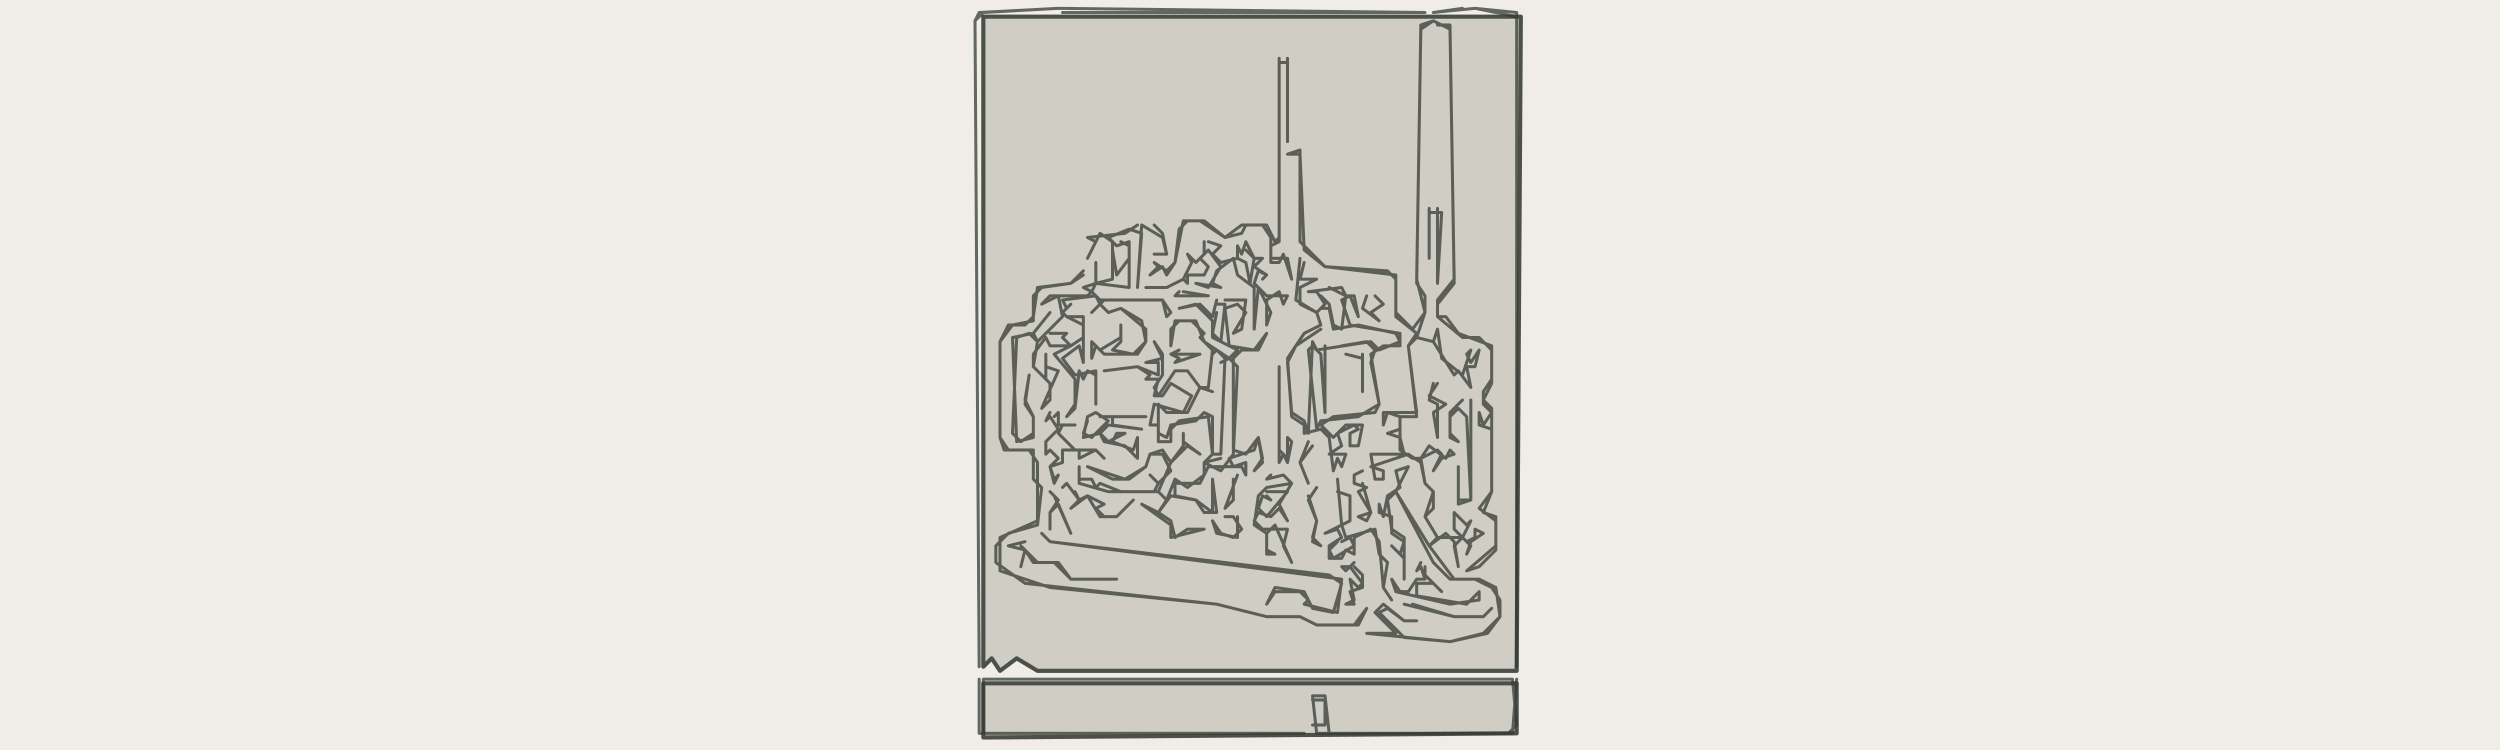
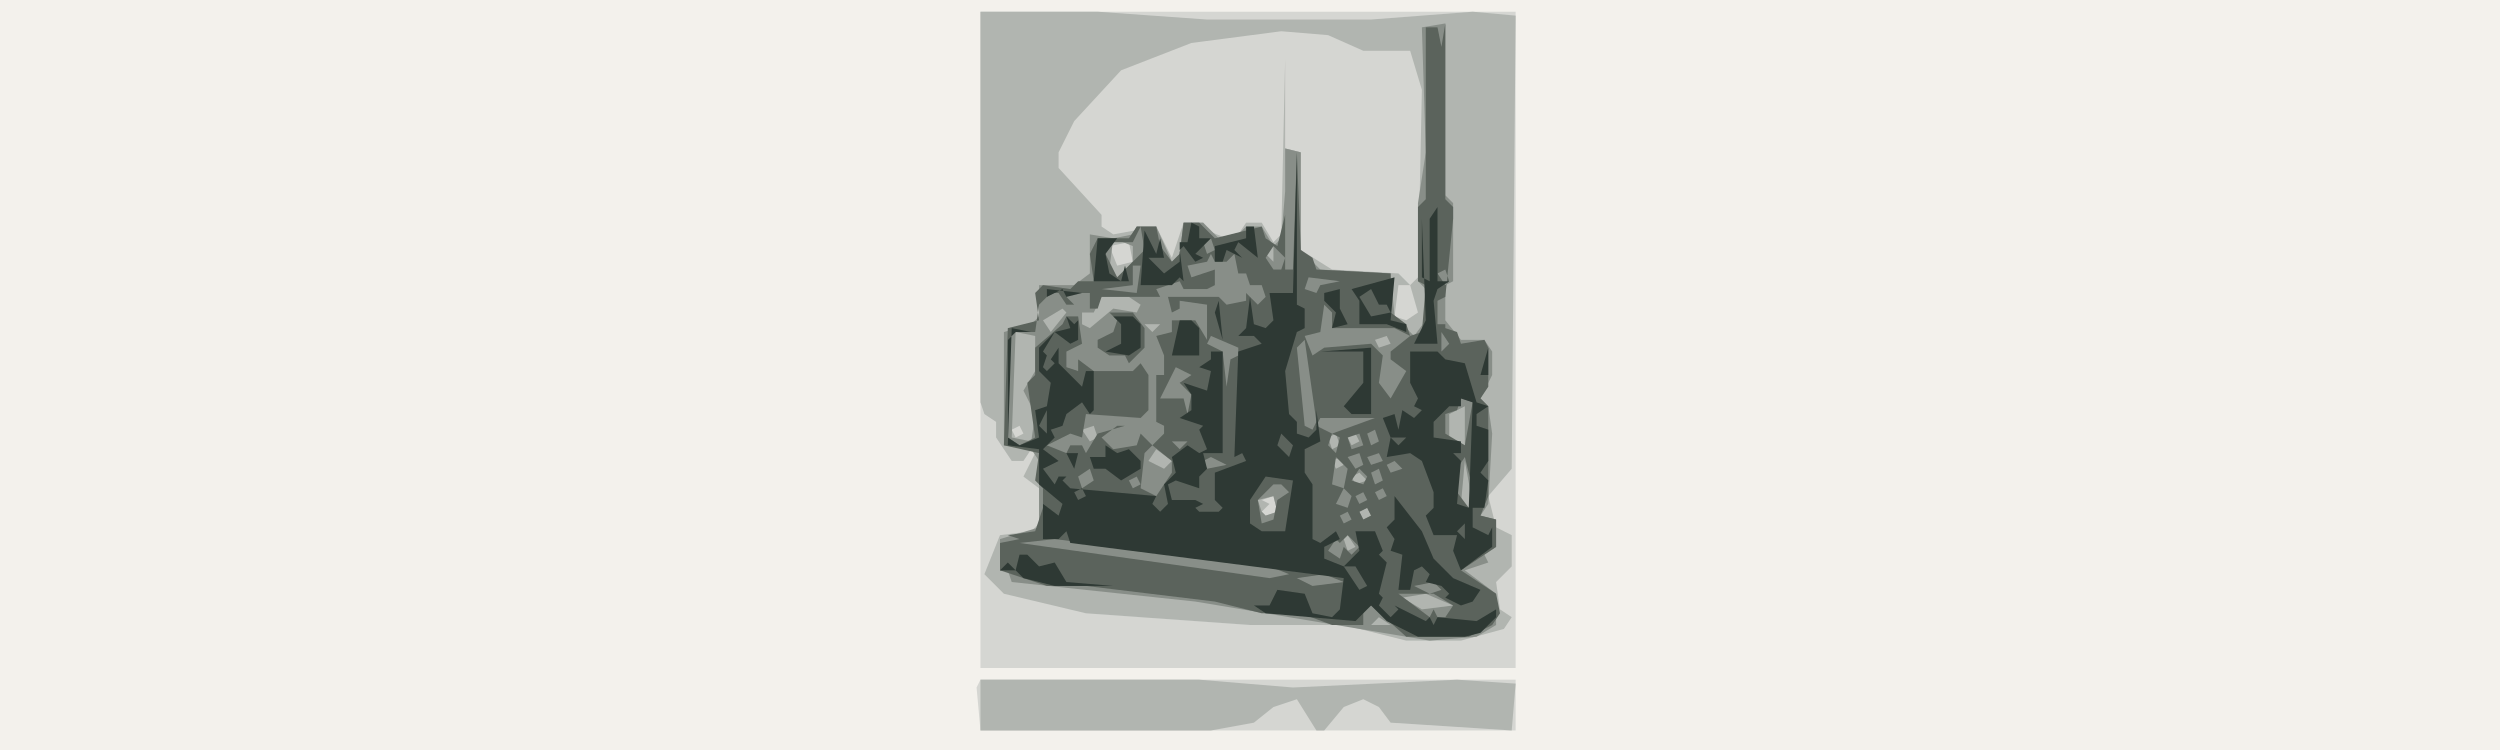
- <svg xmlns="http://www.w3.org/2000/svg" viewBox="0 0 1200 360" role="img" aria-label="SEA Game COM-A illustration">
-   <rect width="1200" height="360" fill="#f0ede6" />
-   <g>
-     <polygon points="472,8 472,320 476,316 480,322 488,316 498,322 728,322 730,8" fill="#777869" fill-opacity=".27" stroke="#4b5149" stroke-width="2" stroke-linejoin="round" />
-     <polygon points="472,328 472,354 728,352 728,328" fill="#777869" fill-opacity=".27" stroke="#4b5149" stroke-width="2" stroke-linejoin="round" />
-   </g>
-   <path d="M688,10 L682,12 L680,136 L684,142 L684,150 L678,158 L670,150 L670,132 L636,128 L624,116 L624,72 L618,74 L624,74 L626,120 L636,128 L666,130 L670,134 L670,152 L680,160 L676,166 L680,198 L664,198 L664,204 L666,198 L672,200 L672,206 L666,208 L672,210 L674,218 L658,218 L660,230 L664,230 L664,226 L658,224 L676,218 L682,222 L684,232 L688,236 L684,248 L690,258 L686,262 L670,236 L676,224 L670,226 L672,234 L666,238 L664,248 L662,242 L662,246 L668,248 L668,256 L674,260 L672,266 L668,262 L674,268 L674,278 L674,258 L668,254 L666,240 L670,236 L688,270 L696,278 L708,278 L716,282 L720,288 L720,296 L712,304 L696,308 L674,306 L662,294 L666,292 L674,298 L680,298 L674,298 L664,290 L660,294 L670,304 L656,304 L696,308 L714,304 L720,296 L718,282 L710,278 L698,278 L686,262 L694,256 L698,260 L700,272 L698,262 L702,258 L706,262 L704,266 L706,260 L712,256 L708,254 L708,258 L704,260 L702,258 L706,250 L704,252 L698,246 L698,254 L702,258 L690,258 L684,248 L688,244 L688,236 L684,232 L682,220 L690,216 L692,218 L688,226 L692,220 L698,218 L696,216 L694,220 L686,214 L682,220 L678,220 L672,216 L672,200 L680,200 L676,166 L680,162 L688,164 L698,180 L700,178 L706,186 L704,176 L708,176 L710,168 L706,174 L704,170 L706,168 L702,180 L692,172 L690,158 L688,164 L680,162 L684,150 L680,134 L682,14 L688,10 L696,14 L698,134 L690,144 L690,152 L702,162 L710,162 L716,168 L716,182 L712,188 L712,194 L716,198 L712,204 L710,198 L710,204 L716,206 L716,236 L710,244 L718,250 L718,262 L704,274 L710,272 L718,264 L718,248 L712,246 L716,236 L716,196 L712,192 L716,184 L716,166 L700,160 L694,152 L690,152 L690,146 L698,136 L696,12 L690,12 M584,144 L582,152 L576,146 L566,148 L574,146 L582,154 L582,162 L594,168 L590,172 L578,164 L574,154 L564,154 L562,166 L562,158 L566,154 L572,154 L578,160 L576,162 L582,168 L580,186 L576,186 L570,178 L564,178 L556,190 L554,186 L558,180 L558,170 L554,164 L558,172 L550,174 L556,174 L556,180 L546,176 L530,178 L546,176 L552,180 L550,182 L556,182 L554,190 L558,190 L562,184 L572,190 L568,198 L554,194 L552,204 L556,204 L556,212 L562,212 L562,206 L566,202 L580,200 L582,218 L578,222 L578,228 L570,234 L564,230 L560,240 L556,236 L562,222 L570,214 L576,218 L568,212 L568,208 L568,214 L562,222 L558,216 L552,218 L550,224 L540,230 L522,224 L534,230 L542,230 L550,224 L552,218 L558,218 L562,226 L556,232 L552,228 L556,232 L554,236 L538,236 L528,232 L526,234 L524,230 L518,230 L518,224 L518,232 L532,236 L556,236 L560,240 L556,246 L548,242 L562,252 L562,258 L578,254 L570,254 L564,258 L562,250 L556,246 L562,238 L574,240 L578,246 L584,246 L582,230 L582,246 L574,240 L564,238 L564,232 L576,232 L580,224 L596,224 L598,228 L598,222 L592,224 L590,220 L602,216 L604,210 L606,220 L602,226 L606,222 L604,210 L598,218 L592,216 L592,172 L596,168 L604,168 L608,160 L602,168 L590,166 L588,148 L594,146 L598,150 L592,160 L596,158 L598,144 L588,144 M546,108 L540,112 L522,114 L526,116 L522,124 L528,112 L534,116 L534,134 L526,136 L526,126 L526,136 L520,138 L524,140 L522,142 L504,142 L500,146 L508,142 L510,152 L498,164 L496,160 L504,150 L496,160 L486,162 L488,212 L496,210 L496,200 L492,192 L494,180 L492,194 L496,200 L496,208 L490,212 L486,208 L488,162 L494,160 L498,164 L496,176 L504,184 L504,192 L500,196 L508,178 L502,176 L502,170 L502,182 L496,176 L496,170 L502,162 L504,166 L514,166 L506,170 L516,182 L516,194 L512,200 L516,196 L518,178 L520,182 L522,178 L526,180 L526,194 L526,178 L516,180 L510,172 L518,166 L520,174 L520,152 L512,152 L510,150 L514,146 L512,148 L510,144 L526,142 L528,146 L524,150 L528,146 L532,150 L538,148 L550,158 L550,164 L544,170 L534,168 L538,164 L538,156 L538,162 L528,168 L524,164 L524,172 L526,166 L530,170 L546,170 L550,164 L548,154 L538,148 L532,150 L528,146 L530,144 L558,144 L560,152 L562,150 L558,144 L528,144 L524,140 L526,136 L542,138 L542,116 L536,118 L532,114 L542,110 L548,112 L546,138 L548,108 L558,114 L560,122 L554,122 L560,122 L558,112 L554,108 M508,4 L470,6 L468,10 L470,320 L468,10 L472,6 L508,4 L684,6 L510,6 M470,326 L470,352 L626,352 L472,352 L472,326 L726,326 L728,348 L724,352 L638,352 L636,334 L630,334 L632,352 L726,352 L728,326 M520,130 L514,136 L498,138 L496,152 L492,156 L484,156 L480,164 L480,210 L482,216 L494,216 L498,222 L498,250 L480,258 L480,274 L504,282 L584,290 L608,296 L624,296 L632,300 L652,300 L656,292 L650,300 L632,300 L624,296 L608,296 L584,290 L492,280 L478,270 L478,262 L484,256 L498,252 L500,234 L496,230 L496,216 L484,216 L480,210 L480,164 L486,156 L496,154 L496,142 L500,138 L514,136 L520,132 M702,4 L688,6 L708,4 L728,8 L728,320 L728,6 L708,4 M614,28 L614,114 L612,116 L608,108 L596,108 L588,114 L578,106 L568,106 L564,126 L560,130 L554,126 L556,128 L552,132 L558,128 L560,132 L564,126 L566,110 L570,106 L576,106 L588,114 L596,112 L598,108 L606,108 L610,114 L610,126 L614,126 L616,122 L620,134 L618,124 L610,124 L610,118 L614,116 L614,30 L618,30 L618,68 L618,28 M624,124 L622,144 L632,150 L634,156 L626,160 L618,172 L620,200 L626,204 L626,208 L634,206 L638,210 L640,226 L642,220 L644,224 L646,218 L638,218 L644,214 L642,208 L650,204 L652,206 L648,208 L648,214 L652,214 L654,204 L646,204 L640,210 L634,204 L640,200 L660,198 L662,194 L658,170 L664,166 L672,166 L672,160 L648,156 L644,144 L648,142 L652,152 L650,142 L646,142 L644,138 L628,140 L632,140 L636,146 L632,150 L624,146 L624,138 L632,134 L624,134 L626,126 M500,256 L504,260 L638,276 L644,280 L640,294 L630,292 L626,284 L612,282 L608,290 L612,284 L624,284 L628,288 L626,290 L642,294 L644,278 L504,260 M578,116 L578,122 L574,126 L570,122 L572,126 L568,134 L560,138 L550,138 L560,138 L568,134 L570,136 L570,132 L578,132 L580,128 L576,124 L580,120 L586,128 L580,138 L574,136 L586,138 L582,136 L584,130 L592,124 L594,132 L602,138 L602,158 L604,138 L610,150 L608,156 L608,144 L614,140 L616,146 L618,142 L608,142 L602,136 L604,130 L608,132 L606,134 L608,132 L602,128 L606,124 L602,124 L598,116 L596,122 L594,118 L594,124 L586,126 L582,122 L586,118 L580,116 M642,230 L644,252 L636,256 L642,254 L644,258 L638,262 L638,268 L644,268 L646,264 L650,266 L650,258 L658,254 L662,260 L664,282 L668,288 L664,282 L666,270 L662,266 L660,254 L646,258 L644,252 L648,250 L648,238 L642,236 M634,148 L638,148 L640,158 L652,156 L670,160 L672,164 L662,168 L658,164 L632,168 L630,164 L628,208 L626,202 L620,198 L618,174 L622,166 L634,158 M610,228 L608,230 L616,228 L620,232 L608,234 L604,238 L602,252 L608,256 L608,266 L612,266 L608,264 L608,256 L612,252 L620,270 L616,262 L618,254 L606,254 L602,250 L604,246 L610,248 L614,244 L618,250 L614,242 L620,232 L616,228 M644,166 L656,164 L660,168 L658,174 L662,194 L652,200 L634,202 L632,206 L628,168 L630,166 L634,170 L636,198 L636,166 M702,192 L696,198 L696,210 L700,212 L696,208 L696,200 L700,196 L704,200 L706,240 L700,240 L700,224 L700,242 L706,240 L706,192 M526,198 L522,200 L520,210 L528,208 L530,212 L540,214 L546,220 L546,210 L544,216 L534,212 L536,208 L540,208 L532,212 L528,208 L532,204 L548,206 L534,204 L534,200 L550,200 L528,200 M504,198 L502,202 L504,200 L508,206 L502,212 L502,218 L504,216 L508,220 L504,224 L506,232 L508,228 L506,230 L504,224 L510,222 L510,216 L518,216 L518,220 L526,216 L530,220 L526,216 L516,216 L508,208 L510,204 L516,204 L508,204 L508,198 L506,200 M682,270 L680,274 L682,272 L684,278 L680,278 L676,284 L672,284 L668,278 L670,284 L696,290 L710,288 L710,284 L704,290 L680,286 L680,280 L688,280 L692,284 L684,276 L684,272 M582,170 L584,168 L588,172 L586,218 L582,218 L582,200 L578,198 L574,202 L562,204 L560,210 L556,208 L556,194 L560,198 L570,198 L576,186 L582,188 M492,260 L484,262 L492,264 L490,272 L492,264 L496,270 L506,270 L514,278 L536,278 L514,278 L508,270 L498,270 L490,262 M686,100 L686,124 L686,102 L692,102 L690,136 L690,100 M614,176 L614,222 L616,218 L618,222 L620,212 L618,210 L618,220 L614,216 L614,178 M512,232 L510,234 L512,232 L518,240 L514,244 L522,238 L528,248 L536,248 L544,240 L536,248 L530,248 L526,244 L530,242 L522,238 L518,240 L516,236 M674,290 L698,296 L712,296 L716,292 L712,296 L698,296 L678,290 M586,174 L590,172 L594,176 L592,218 L586,226 L578,222 L586,220 M650,270 L646,274 L644,272 L648,272 L654,280 L652,282 L648,278 L650,288 L646,290 L650,290 L648,284 L654,282 L654,276 L650,272 M504,236 L508,240 L504,246 L504,254 L504,246 L508,242 L514,256 L506,238 M688,184 L686,192 L690,194 L690,210 L688,198 L694,194 L686,190 L690,184 M654,226 L650,228 L650,232 L656,234 L652,236 L658,246 L652,248 L656,250 L658,246 L654,232 M632,234 L628,240 L632,250 L630,260 L634,262 L630,258 L632,250 L628,238 M588,248 L592,248 L596,254 L592,258 L586,256 L582,250 L584,256 L594,258 L594,248 M628,212 L624,222 L628,232 L624,222 L630,214 M638,138 L646,142 L644,158 L640,156 L638,146 L634,142 M608,236 L618,236 L608,248 L604,244 L606,238 L610,240 L608,238 M566,168 L562,170 L566,172 L564,174 L576,170 L564,170 M646,170 L654,172 L654,188 L654,170 M512,152 L520,156 L520,162 L514,166 L510,162 L512,160 L504,160 M584,146 L588,146 L586,164 L582,160 L584,150 M656,142 L654,148 L662,154 L658,150 L664,146 L660,142 M594,228 L588,244 L592,240 L592,230 M598,120 L602,124 L600,136 L598,126 L594,124 M538,116 L542,118 L542,124 L536,132 L534,120 M644,260 L648,258 L650,262 L640,268 L638,264 L642,260 M566,140 L564,142 L580,142 L568,140 M526,198 L532,202 L524,210 L520,208 L522,202 M630,336 L636,336 L636,348 L630,348" fill="none" stroke="#343b35" stroke-opacity=".75" stroke-width="1.45" stroke-linecap="round" stroke-linejoin="round" />
+ <svg xmlns="http://www.w3.org/2000/svg" viewBox="0 0 640 192" role="img" aria-label="COM-A detailed vector artwork">
+   <rect width="640" height="192" fill="#f3f1ec" />
+   <path fill="#d5d6d2" fill-rule="evenodd" d="M250,176 251,187 388,187 388,174 251,174ZM251,3 251,171 388,171 388,3Z" />
+   <path fill="#b1b5b0" fill-rule="evenodd" d="M251,187 310,187 321,185 326,181 332,179 337,187 339,187 344,181 349,179 353,181 356,185 387,187 388,175 373,174 331,176 307,174 251,174ZM251,3 251,103 252,106 255,108 255,112 259,118 262,118 264,115 265,116 262,122 266,125 266,134 264,136 256,137 252,147 257,152 278,157 320,160 344,160 360,164 374,164 385,161 387,158 384,156 383,149 387,145 387,137 383,135 381,127 387,120 388,4 377,3 351,5 309,5 281,3ZM323,128 326,127 327,131 324,132 323,131 325,129ZM259,110 261,109 262,111 260,112ZM358,73 361,73 363,80 360,82 357,81ZM284,63 289,62 290,67 286,68ZM271,39 275,31 287,18 305,11 328,8 340,9 349,13 361,13 364,23 363,71 361,73 358,70 341,69 333,64 333,39 329,38 329,15 328,60 326,62 323,57 319,57 317,60 314,61 309,59 308,57 303,57 300,66 296,58 285,60 282,58 282,55 271,43Z" />
+   <path fill="#888e88" fill-rule="evenodd" d="M370,6 364,7 365,39 363,52 363,72 365,74 365,82 362,86 357,81 356,70 338,69 333,64 333,39 329,38 329,16 329,49 328,61 326,63 323,58 319,58 317,60 312,61 308,57 303,57 302,65 300,67 296,58 291,58 290,60 285,61 279,60 279,70 275,73 266,73 266,81 264,83 257,85 257,114 264,115 266,118 266,135 256,138 256,146 258,146 259,149 306,154 366,164 378,163 383,160 383,152 375,146 381,144 380,142 383,140 383,133 379,132 381,129 382,111 381,104 379,102 382,96 382,90 380,87 374,87 370,82 370,73 372,72 372,52 370,50ZM351,160 353,158 356,160ZM359,153 365,152 372,155 364,156ZM344,138 345,137 347,140 345,141ZM348,131 350,130 351,132 349,133ZM322,128 326,127 327,131 324,132 323,131 325,129 323,131ZM346,122 348,121 350,123 347,124ZM375,118 377,129 376,130 374,129ZM341,118 343,117 344,119 342,120ZM296,115 300,118 298,120 294,118ZM345,112 347,111 348,113 346,114ZM340,112 342,111 343,114 341,115ZM277,110 280,109 281,112 279,113ZM375,104 375,114 371,112 371,106ZM352,87 355,86 356,88 353,89ZM260,85 265,86 265,95 262,100 265,106 264,113 259,112ZM293,83 297,83 295,85ZM272,79 273,80 269,85 267,82ZM277,83 277,80 280,80 282,76 289,76 292,78 291,80 285,79 279,84ZM326,63 326,67 324,65ZM285,61 290,63 290,67 286,71 284,69Z" />
+   <path fill="#5b635c" fill-rule="evenodd" d="M284,80 286,82 285,85 281,87 281,89 284,91 288,91 289,93 293,89 293,84 290,80ZM370,6 369,12 368,7 365,7 365,51 363,53 363,72 365,73 364,85 361,86 360,83 356,80 356,70 337,69 336,66 333,64 332,39 331,69 329,69 329,16 329,55 327,63 324,61 323,58 311,61 307,57 303,57 302,65 300,67 297,63 296,58 291,58 289,61 281,61 279,65 280,72 276,72 274,74 267,73 265,75 266,82 258,84 257,114 266,116 265,123 267,125 267,130 265,136 258,137 261,138 256,139 256,146 268,150 278,150 311,154 323,157 333,157 341,160 349,160 349,156 351,155 360,163 376,163 382,160 384,157 383,152 374,146 383,140 383,133 379,132 381,127 381,104 379,102 381,99 381,89 380,87 374,88 373,85 370,84 370,78 370,83 368,83 368,77 370,76 372,56 372,53 370,51ZM358,152 367,152 372,155 370,158 368,158 367,156 366,158ZM362,150 367,149 369,151 366,152ZM332,148 339,147 344,149 336,150ZM342,138 344,140 343,143 340,141ZM261,139 270,138 325,145 330,147 325,148ZM345,137 348,140 346,142 343,139ZM343,132 345,131 346,133 344,134ZM348,131 350,130 351,132 349,133ZM347,127 349,126 350,128 348,129ZM352,126 354,125 355,127 353,128ZM344,125 346,127 345,130 342,129ZM328,124 330,126 327,128 326,133 323,134 322,128 326,124ZM289,123 291,122 292,124 290,125ZM351,121 353,120 354,123 352,124ZM348,120 350,122 349,124 346,123ZM279,120 280,123 277,125 276,122ZM355,119 357,118 359,120 356,121ZM375,117 377,125 376,130 373,126 373,120ZM342,117 345,120 344,125 341,124ZM308,118 310,117 314,119 309,120ZM350,117 353,116 354,118 351,119ZM345,117 348,116 349,119 347,120ZM295,114 300,118 300,121 296,127 292,125 293,116ZM300,113 304,113 302,115ZM345,112 348,111 349,114 346,115ZM341,111 343,112 342,116 340,114ZM350,111 352,110 353,113 351,114ZM352,107 341,111 337,109 338,107ZM374,102 377,103 375,114 370,111 370,106 373,105ZM301,94 305,96 302,98 305,101 304,106 303,102 297,102ZM334,87 337,108 336,110 334,109 332,89ZM310,86 317,89 317,91 315,92 314,99 313,90 309,88ZM369,85 371,88 369,90ZM339,78 341,80 341,84 357,84 361,86 356,90 356,92 360,95 356,102 353,98 354,91 351,88 339,89 336,91 334,86 338,85ZM269,75 271,75 273,78 275,78 273,76 274,75 279,75 279,79 281,79 282,76 299,76 300,80 302,79 302,77 309,78 309,87 306,82 300,82 300,85 296,86 298,91 298,96 296,96 296,108 298,109 298,111 295,114 292,111 291,114 285,115 282,112 286,109 288,109 281,111 278,116 277,114 274,114 273,116 268,114 274,111 277,112 278,106 292,107 294,105 294,96 292,93 290,95 280,95 276,92 276,95 273,94 273,90 277,88 276,81 273,81 272,83 271,82 272,83 265,89 265,96 263,98 265,112 261,114 258,112 258,87 260,85 265,85 266,78ZM334,74 335,71 343,72 338,73 337,75ZM368,70 370,69 371,72 370,73ZM292,68 291,75 282,74 290,73 290,68ZM296,74 302,72 303,74 309,74 311,73 311,69 305,71 304,68 309,67 310,65 311,67 314,67 316,65 317,70 319,70 320,73 323,73 324,76 322,78 319,75 319,77 314,78 312,76 297,76ZM326,63 329,66 328,69 326,69 324,66ZM308,62 310,61 311,64 309,65ZM292,58 293,64 286,71 283,65 284,62 290,62Z" />
+   <path fill="#2e3934" fill-rule="evenodd" d="M256,146 260,146 262,148 270,150 285,150 273,149 270,144 266,145 263,142 261,142 260,146 258,144 259,143ZM357,127 357,133 355,135 357,138 356,141 359,142 358,151 361,151 362,146 364,145 366,147 365,149 369,150 371,152 370,153 374,155 377,154 379,151 372,148 367,143 364,136ZM273,116 275,120 276,116ZM279,117 280,120 283,120 287,123 292,120 292,118 289,115 286,116 283,114 283,117ZM361,90 361,98 363,102 362,104 364,105 362,107 359,105 358,110 357,106 354,107 356,112 355,117 361,116 364,118 367,126 367,130 365,132 367,137 373,137 372,141 374,146 382,140 382,135 381,137 377,135 377,130 380,130 381,123 379,121 381,118 381,110 378,109 378,106 381,104 378,103 375,93 370,92 368,90ZM375,134 375,138 373,136ZM356,112 360,112 358,114ZM374,102 377,103 376,130 373,129 374,118 372,116 374,116 374,113 367,112 367,108 371,104 374,104ZM381,89 379,96 381,96ZM338,90 349,90 349,98 344,104 346,106 351,106 351,89ZM302,82 300,91 307,91 307,84 305,82ZM285,81 287,83 287,88 283,90 289,91 292,89 292,83 290,81ZM312,77 311,80 313,87ZM343,74 339,75 339,77 342,80 341,84 345,83 343,79ZM268,74 268,76 272,74 274,78 273,76 277,75ZM346,74 348,77 348,83 355,83 360,85 360,83 356,82 357,71ZM348,76 351,74 353,78 355,78 356,80 351,81ZM281,61 280,72 289,72 288,68 287,72 284,70 283,65 286,61ZM321,58 319,58 319,61 311,63 311,67 313,67 314,64 318,66 316,64 317,62 322,66ZM310,61 307,61 307,58 305,57 304,62 302,62 302,67 298,70 294,66 298,66 297,61 296,65 293,59 292,73 300,73 302,71 303,72 302,64 303,63 306,67 308,66 306,65ZM368,53 366,56 366,72 364,71 364,56 365,82 362,88 368,88 367,77 368,74 371,72 371,58 371,72 368,72ZM259,84 258,114 266,115 266,124 272,129 271,132 267,129 267,138 271,138 273,136 274,139 344,148 343,156 341,158 336,157 334,152 327,151 325,155 321,155 324,157 347,159 351,155 355,159 363,163 375,163 379,162 383,158 383,156 378,159 368,158 367,160 366,158 365,159 357,155 358,156 356,158 353,155 354,153 355,154 353,152 355,144 353,142 354,141 352,136 347,136 348,141 344,145 339,143 339,140 343,138 342,136 338,139 336,138 336,124 334,121 334,115 338,113 337,105 337,110 335,112 332,111 332,108 330,106 329,95 332,85 334,84 334,79 332,78 332,39 331,75 325,75 326,82 324,84 321,83 320,76 319,84 317,86 321,86 323,88 317,90 316,117 318,116 319,118 311,121 311,128 313,130 312,131 307,131 306,130 308,129 306,128 300,128 299,124 301,123 307,125 307,122 309,120 308,116 313,116 313,90 310,90 310,92 307,94 310,95 309,100 303,98 305,101 305,105 302,107 308,109 307,110 309,115 307,116 304,114 300,117 301,121 298,124 299,129 297,131 295,129 296,127 274,125 272,123 273,122 271,122 270,124 267,120 271,118 267,115 270,112 269,110 272,109 273,106 277,103 279,106 280,105 280,95 278,95 277,99 271,93 271,89 269,92 267,90 270,85 274,88 276,87 276,82 275,83 273,81 274,84 270,85 266,89 266,95 269,98 268,104 265,105 266,112 261,114 258,112 258,87 260,85 264,85ZM344,145 347,145 350,150 348,151ZM275,126 277,125 278,127 276,128ZM324,122 331,123 329,136 323,136 320,134 320,128ZM328,111 331,114 330,117 327,114ZM268,105 268,111 266,109ZM267,94 268,91 270,93 268,95Z" />
</svg>
